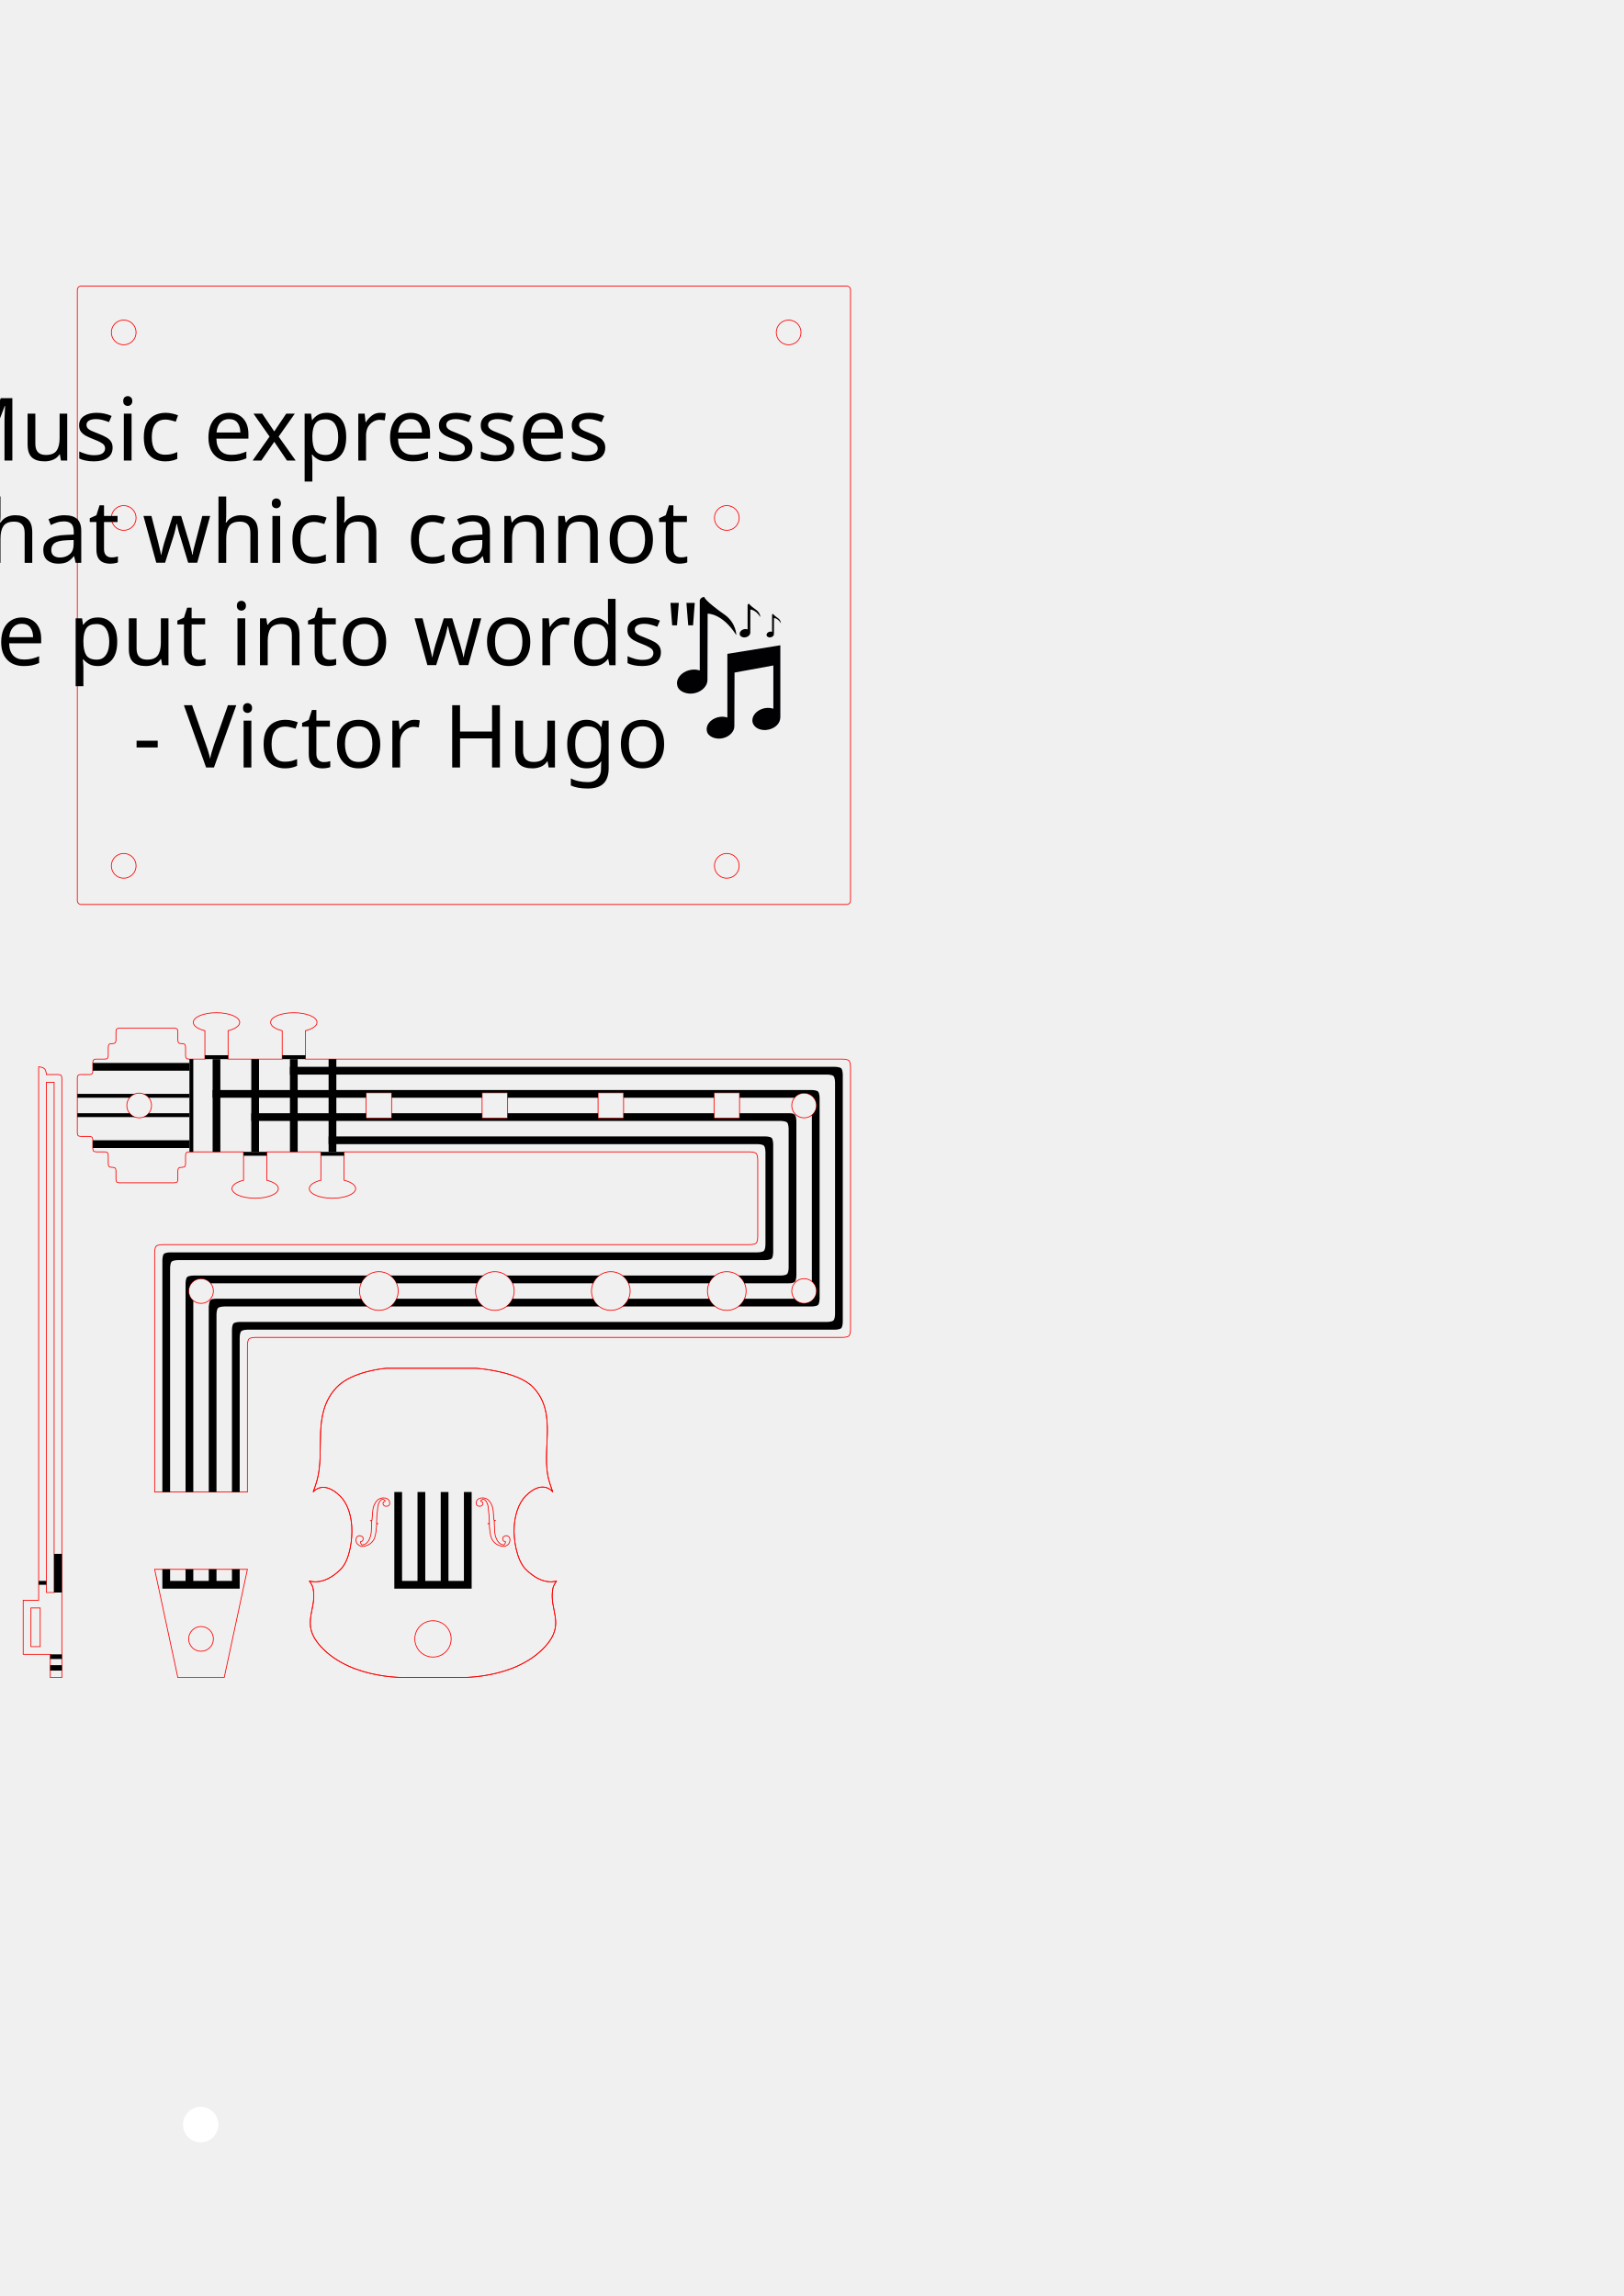
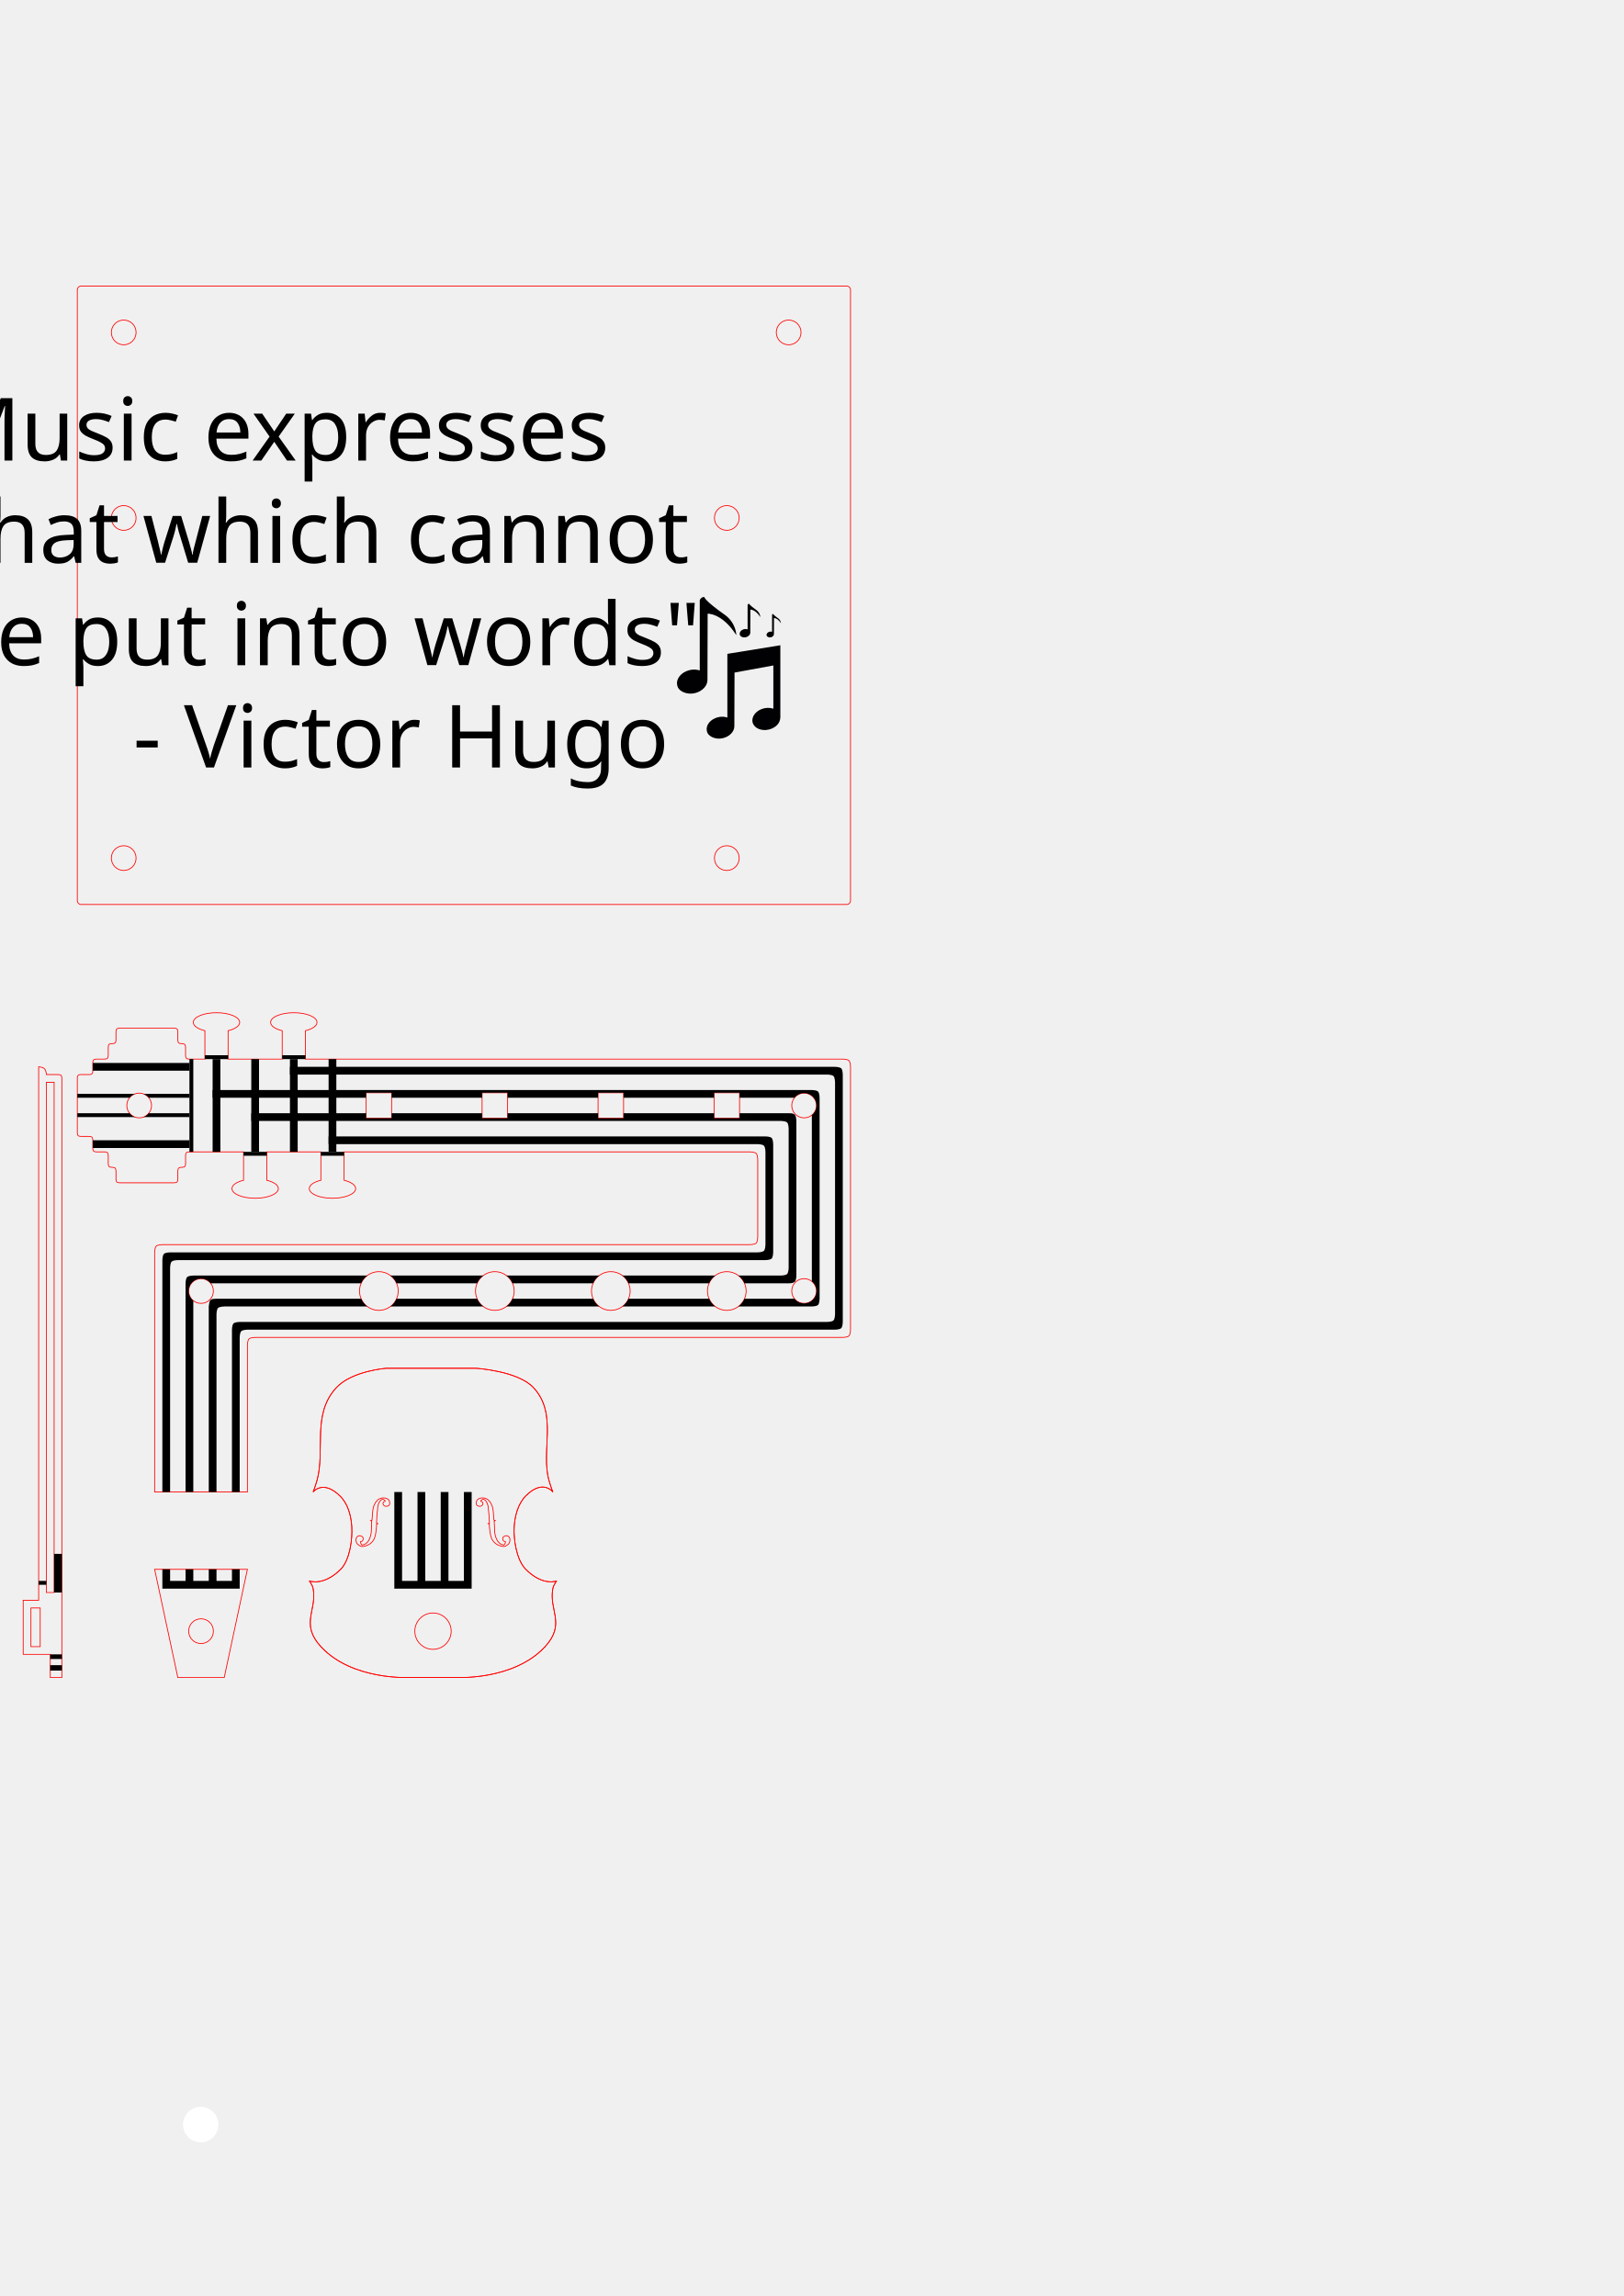
<svg xmlns="http://www.w3.org/2000/svg" width="210mm" height="297mm" viewBox="0 0 210 297" version="1.1" id="svg8">
  <defs id="defs2">
    </defs>
  <g id="layer1">
-     <path style="fill:none;fill-opacity:1;stroke-width:0.1;stroke-miterlimit:4;stroke-dasharray:none;stroke:#ff0000;stroke-opacity:1" d="m 109.5,37 c 0.277,0 0.5,0.223 0.5,0.5 v 79 c 0,0.277 -0.223,0.5 -0.5,0.5 H 10.5 c -0.277,0 -0.5,-0.223 -0.5,-0.5 V 37.5 c 0,-0.277 0.223,-0.5 0.5,-0.5 z m -7.5,4.4 c -0.884,5e-5 -1.6,0.716 -1.6,1.6 5e-5,0.884 0.716,1.6 1.6,1.6 0.884,-5.5e-5 1.6,-0.716 1.6,-1.6 -5e-5,-0.884 -0.716,-1.6 -1.6,-1.6 z m -86,0 c -0.884,5.4e-5 -1.6,0.716 -1.6,1.6 5.3e-5,0.884 0.716,1.6 1.6,1.6 0.884,-5.5e-5 1.6,-0.716 1.6,-1.6 -5.5e-5,-0.884 -0.716,-1.6 -1.6,-1.6 z m 78,24 c -0.884,5.5e-5 -1.6,0.716 -1.6,1.6 5.5e-5,0.884 0.716,1.6 1.6,1.6 0.884,-5.3e-5 1.6,-0.716 1.6,-1.6 -5.2e-5,-0.884 -0.716,-1.6 -1.6,-1.6 z m -78,0 c -0.884,5.4e-5 -1.6,0.716 -1.6,1.6 5.5e-5,0.884 0.716,1.6 1.6,1.6 0.884,-5.5e-5 1.6,-0.716 1.6,-1.6 -5.3e-5,-0.884 -0.716,-1.6 -1.6,-1.6 z m 78,45 c -0.884,5e-5 -1.6,0.716 -1.6,1.6 5.6e-5,0.884 0.716,1.6 1.6,1.6 0.884,-5e-5 1.6,-0.716 1.6,-1.6 -5.5e-5,-0.884 -0.716,-1.6 -1.6,-1.6 z m -78,0 c -0.884,5e-5 -1.6,0.716 -1.6,1.6 5.5e-5,0.884 0.716,1.6 1.6,1.6 0.884,-5e-5 1.6,-0.716 1.6,-1.6 -5.5e-5,-0.884 -0.716,-1.6 -1.6,-1.6 z" id="rect935" />
+     <path style="fill:none;fill-opacity:1;stroke:#ff0000;stroke-width:0.1;stroke-miterlimit:4;stroke-dasharray:none;stroke-opacity:1" d="m 109.5,37 c 0.277,0 0.5,0.223 0.5,0.5 v 79 c 0,0.277 -0.223,0.5 -0.5,0.5 H 10.5 c -0.277,0 -0.5,-0.223 -0.5,-0.5 V 37.5 c 0,-0.277 0.223,-0.5 0.5,-0.5 z m -7.5,4.4 c -0.884,5e-5 -1.6,0.716 -1.6,1.6 5e-5,0.884 0.716,1.6 1.6,1.6 0.884,-5.5e-5 1.6,-0.716 1.6,-1.6 -5e-5,-0.884 -0.716,-1.6 -1.6,-1.6 z m -86,0 c -0.884,5.4e-5 -1.6,0.716 -1.6,1.6 5.3e-5,0.884 0.716,1.6 1.6,1.6 0.884,-5.5e-5 1.6,-0.716 1.6,-1.6 -5.5e-5,-0.884 -0.716,-1.6 -1.6,-1.6 z m 78,24 c -0.884,5.5e-5 -1.6,0.716 -1.6,1.6 5.5e-5,0.884 0.716,1.6 1.6,1.6 0.884,-5.3e-5 1.6,-0.716 1.6,-1.6 -5.2e-5,-0.884 -0.716,-1.6 -1.6,-1.6 z m -78,0 c -0.884,5.4e-5 -1.6,0.716 -1.6,1.6 5.5e-5,0.884 0.716,1.6 1.6,1.6 0.884,-5.5e-5 1.6,-0.716 1.6,-1.6 -5.3e-5,-0.884 -0.716,-1.6 -1.6,-1.6 z m 78,44 c -0.884,5e-5 -1.6,0.716 -1.6,1.6 5.6e-5,0.884 0.716,1.6 1.6,1.6 0.884,-5e-5 1.6,-0.716 1.6,-1.6 -5.5e-5,-0.884 -0.716,-1.6 -1.6,-1.6 z m -78,0 c -0.884,5e-5 -1.6,0.716 -1.6,1.6 5.5e-5,0.884 0.716,1.6 1.6,1.6 0.884,-5e-5 1.6,-0.716 1.6,-1.6 -5.5e-5,-0.884 -0.716,-1.6 -1.6,-1.6 z" id="rect935" />
    <text xml:space="preserve" style="font-style:normal;font-weight:normal;font-size:10.583px;line-height:1.25;font-family:sans-serif;letter-spacing:0px;word-spacing:0px;fill:#000000;fill-opacity:1;stroke:none;stroke-width:0.265" x="51.218" y="59.567" id="text939">
      <tspan x="51.218" y="59.567" style="font-style:normal;font-variant:normal;font-weight:normal;font-stretch:normal;font-size:8.467px;line-height:1;font-family:'Freestyle Script';-inkscape-font-specification:'Freestyle Script';text-align:center;text-anchor:middle;stroke-width:0.265" id="tspan941">"<tspan style="font-size:11.289px" id="tspan955">Music expresses</tspan>
      </tspan>
      <tspan x="51.218" y="72.806" style="font-style:normal;font-variant:normal;font-weight:normal;font-stretch:normal;font-size:11.289px;line-height:1;font-family:'Freestyle Script';-inkscape-font-specification:'Freestyle Script';text-align:center;text-anchor:middle;stroke-width:0.265" id="tspan951">that which cannot</tspan>
      <tspan x="51.218" y="86.044" style="font-style:normal;font-variant:normal;font-weight:normal;font-stretch:normal;font-size:11.289px;line-height:1;font-family:'Freestyle Script';-inkscape-font-specification:'Freestyle Script';text-align:center;text-anchor:middle;stroke-width:0.265" id="tspan943">be put into words"</tspan>
      <tspan x="51.218" y="99.283" style="font-style:normal;font-variant:normal;font-weight:normal;font-stretch:normal;font-size:11.289px;line-height:1;font-family:'Freestyle Script';-inkscape-font-specification:'Freestyle Script';text-align:center;text-anchor:middle;stroke-width:0.265" id="tspan947">       - Victor Hugo</tspan>
      <tspan x="51.218" y="112.521" style="font-style:normal;font-variant:normal;font-weight:normal;font-stretch:normal;font-size:11.289px;line-height:1;font-family:'Freestyle Script';-inkscape-font-specification:'Freestyle Script';text-align:center;text-anchor:middle;stroke-width:0.265" id="tspan945" />
    </text>
    <g id="g1129" transform="matrix(0.841088,0,0,0.841088,84.84059,66.53992)">
      <g id="g1073">
        <path id="path1071" d="m 10.977,21.448 8.145,-1.321 v 11.043 c 0,0.914 -0.681,1.644 -1.744,1.913 -1.168,0.289 -2.294,-0.2 -2.519,-1.095 -0.224,-0.897 0.541,-1.858 1.708,-2.15 0.527,-0.13 1.047,-0.103 1.481,0.05 v -6.654 l -5.969,1.092 -0.028,8.276 c -0.005,0.783 -0.713,1.554 -1.729,1.805 -1.153,0.289 -2.363,-0.26 -2.492,-1.081 -0.221,-0.886 0.534,-1.837 1.691,-2.127 0.52,-0.13 1.029,-0.104 1.456,0.046 z m -3.062,4.05 0.029,-10.229 c 0,0 2.228,-0.119 4.407,3.298 0,0 0.006,-1.764 -1.669,-3.055 -3.271,-2.284 -3.262,-2.824 -3.262,-2.824 -0.624,0.073 -0.688,0.547 -0.688,0.547 v 10.771 c -0.468,-0.164 -1.028,-0.193 -1.602,-0.05 -1.27,0.314 -2.1,1.363 -1.857,2.338 0.143,0.901 1.471,1.506 2.74,1.187 1.115,-0.278 1.894,-1.12 1.9,-1.983 z m 5.924,-6.61 c 0.388,-0.097 0.659,-0.39 0.661,-0.69 h 0.001 l 0.01,-3.559 c 0,0 0.775,-0.041 1.533,1.148 0,0 10e-4,-0.614 -0.582,-1.062 -1.138,-0.795 -1.134,-0.983 -1.134,-0.983 -0.217,0.025 -0.24,0.19 -0.24,0.19 v 3.748 c -0.162,-0.058 -0.356,-0.068 -0.556,-0.019 -0.443,0.109 -0.73,0.475 -0.646,0.814 0.05,0.314 0.512,0.524 0.953,0.413 z m 3.84,0.009 c 0.27,-0.067 0.458,-0.272 0.46,-0.481 l 0.007,-2.479 c 0,0 0.54,-0.029 1.068,0.799 0,0 0.001,-0.428 -0.404,-0.74 -0.793,-0.554 -0.791,-0.685 -0.791,-0.685 -0.151,0.018 -0.167,0.133 -0.167,0.133 v 2.611 c -0.113,-0.04 -0.249,-0.047 -0.388,-0.012 -0.308,0.076 -0.509,0.33 -0.45,0.566 0.034,0.219 0.356,0.366 0.665,0.288 z" style="fill:#010002" />
      </g>
      <g id="g1075" />
      <g id="g1077" />
      <g id="g1079" />
      <g id="g1081" />
      <g id="g1083" />
      <g id="g1085" />
      <g id="g1087" />
      <g id="g1089" />
      <g id="g1091" />
      <g id="g1093" />
      <g id="g1095" />
      <g id="g1097" />
      <g id="g1099" />
      <g id="g1101" />
      <g id="g1103" />
    </g>
    <g style="fill:#ffffff" id="layer1-5" transform="matrix(0.02217125,0,0,0.02217125,153.565,184.3886)" />
    <g transform="translate(-3.6505)" id="g6056">
      <g id="g2271" transform="translate(-109)" />
      <g transform="translate(-7.408334)" id="g975">
-         <path style="opacity:1;fill:none;fill-opacity:1;stroke:#ff0000;stroke-width:0.1;stroke-miterlimit:4;stroke-dasharray:none;stroke-opacity:1" d="m 61.059,176.99 c 0,0 -4.456,0.315 -6.5,2.51 -3.188,3.424 -1.416,8.135 -2.5,12 -0.201,0.718 -0.5,1.5 -0.5,1.5 0,0 1.282,-1.679 3.521,0.56 1.03,1.03 1.396,2.618 1.479,3.94 0.097,1.554 -0.233,4.29 -1.442,5.5 -2.239,2.239 -4.058,1.5 -4.058,1.5 0,0 0.4,0.482 0.5,1 0.537,2.787 -1.718,4.546 1,7.5 4.063,4.415 11.5,3.989 11.5,3.989 h 3 3 c 0,0 7.438,0.426 11.501,-3.989 2.718,-2.954 0.463,-4.713 1,-7.5 0.1,-0.518 0.5,-1 0.5,-1 0,0 -1.761,0.739 -4,-1.5 -1.21,-1.21 -1.597,-3.946 -1.5,-5.5 0.083,-1.323 0.47,-2.97 1.5,-4 2.239,-2.239 3.5,-0.5 3.5,-0.5 0,0 -0.299,-0.782 -0.5,-1.5 -1.084,-3.865 1.188,-8.576 -2,-12 -2.044,-2.196 -7.501,-2.51 -7.501,-2.51 h -5.5 z m -0.378,16.771 c 0.084,10e-4 0.169,0.01 0.25,0.032 0.081,0.022 0.16,0.053 0.231,0.098 0.073,0.045 0.146,0.097 0.195,0.167 0.045,0.064 0.066,0.142 0.083,0.218 0.017,0.077 0.026,0.158 0.017,0.236 -0.007,0.06 -0.019,0.124 -0.055,0.172 -0.047,0.061 -0.122,0.099 -0.194,0.126 -0.061,0.023 -0.123,0.046 -0.188,0.039 -0.063,-0.007 -0.14,-0.005 -0.195,-0.035 -0.049,-0.026 -0.112,-0.069 -0.148,-0.111 -0.03,-0.035 -0.067,-0.09 -0.077,-0.136 -0.008,-0.036 -0.004,-0.093 -0.002,-0.134 0.003,-0.049 0.03,-0.097 0.063,-0.134 0.022,-0.026 0.056,-0.041 0.086,-0.057 0.041,-0.022 0.123,-0.008 0.13,-0.054 0.021,-0.134 -0.312,-0.261 -0.312,-0.261 0,0 -0.088,0.023 -0.128,0.045 -0.077,0.043 -0.147,0.101 -0.205,0.167 -0.07,0.081 -0.119,0.179 -0.163,0.276 -0.055,0.12 -0.099,0.246 -0.127,0.375 -0.033,0.147 -0.033,0.299 -0.05,0.449 -0.028,0.259 -0.064,0.518 -0.084,0.778 -0.026,0.327 -0.05,0.982 -0.05,0.982 l 0.163,0.088 -0.155,0.048 c 0,0 2.65e-4,0.218 -0.007,0.327 -0.014,0.205 -0.035,0.41 -0.067,0.613 -0.023,0.147 -0.036,0.29 -0.068,0.436 -0.03,0.14 -0.069,0.287 -0.118,0.422 -0.024,0.066 -0.051,0.13 -0.086,0.19 -0.067,0.115 -0.144,0.228 -0.23,0.33 -0.063,0.074 -0.128,0.133 -0.204,0.194 -0.089,0.072 -0.221,0.154 -0.345,0.21 -0.18,0.082 -0.38,0.148 -0.576,0.175 -0.091,0.013 -0.187,0.026 -0.277,0.006 -0.102,-0.023 -0.193,-0.083 -0.283,-0.138 -0.071,-0.044 -0.142,-0.091 -0.199,-0.151 -0.052,-0.054 -0.096,-0.117 -0.128,-0.186 -0.034,-0.072 -0.052,-0.151 -0.063,-0.23 -0.013,-0.094 -0.024,-0.192 -0.003,-0.285 0.02,-0.088 0.058,-0.177 0.119,-0.244 0.059,-0.064 0.14,-0.109 0.223,-0.136 0.058,-0.018 0.121,-0.021 0.181,-0.013 0.068,0.009 0.134,0.037 0.194,0.07 0.049,0.026 0.099,0.056 0.134,0.098 0.031,0.038 0.053,0.084 0.062,0.132 0.013,0.069 0.008,0.143 -0.012,0.21 -0.02,0.068 -0.049,0.14 -0.103,0.186 -0.053,0.045 -0.165,0.018 -0.214,0.067 -0.024,0.024 -0.021,0.068 -0.018,0.102 0.013,0.131 0.202,0.339 0.202,0.339 0,0 0.089,-0.015 0.132,-0.027 0.097,-0.027 0.197,-0.051 0.285,-0.102 0.109,-0.063 0.204,-0.149 0.287,-0.243 0.083,-0.092 0.153,-0.197 0.207,-0.309 0.077,-0.16 0.153,-0.331 0.196,-0.499 0.041,-0.158 0.062,-0.323 0.085,-0.484 0.033,-0.223 0.02,-0.451 0.03,-0.676 0.011,-0.252 0.034,-0.756 0.034,-0.756 l -0.14,-0.073 0.176,-0.059 c 0,0 0.042,-0.604 0.074,-0.905 0.024,-0.233 0.033,-0.469 0.089,-0.696 0.036,-0.145 0.095,-0.285 0.157,-0.421 0.04,-0.088 0.085,-0.175 0.14,-0.256 0.074,-0.109 0.153,-0.217 0.251,-0.306 0.068,-0.061 0.146,-0.111 0.227,-0.152 0.088,-0.045 0.181,-0.082 0.276,-0.104 0.095,-0.022 0.194,-0.029 0.292,-0.028 z m 12.755,0 5.3e-4,5.3e-4 c 0.098,-0.001 0.197,0.006 0.292,0.028 0.096,0.022 0.189,0.059 0.276,0.104 0.081,0.042 0.16,0.091 0.227,0.152 0.098,0.089 0.177,0.196 0.251,0.306 0.054,0.081 0.099,0.167 0.14,0.256 0.062,0.136 0.121,0.275 0.157,0.421 0.056,0.227 0.065,0.463 0.089,0.696 0.032,0.301 0.074,0.905 0.074,0.905 l 0.176,0.059 -0.14,0.073 c 0,0 0.022,0.504 0.034,0.756 0.01,0.226 -0.002,0.453 0.03,0.676 0.024,0.162 0.044,0.326 0.085,0.484 0.043,0.168 0.119,0.339 0.196,0.499 0.054,0.112 0.125,0.217 0.207,0.309 0.084,0.093 0.179,0.18 0.287,0.243 0.087,0.05 0.188,0.075 0.285,0.102 0.043,0.012 0.132,0.027 0.132,0.027 0,0 0.189,-0.208 0.202,-0.339 0.003,-0.034 0.006,-0.077 -0.018,-0.102 -0.049,-0.05 -0.161,-0.022 -0.214,-0.067 -0.054,-0.046 -0.083,-0.117 -0.103,-0.186 -0.019,-0.067 -0.025,-0.141 -0.012,-0.21 0.009,-0.048 0.031,-0.095 0.062,-0.132 0.035,-0.043 0.085,-0.072 0.134,-0.098 0.061,-0.032 0.126,-0.06 0.194,-0.07 0.06,-0.008 0.124,-0.005 0.181,0.013 0.083,0.027 0.164,0.071 0.223,0.136 0.061,0.067 0.099,0.156 0.119,0.244 0.021,0.093 0.01,0.191 -0.003,0.285 -0.011,0.079 -0.03,0.158 -0.063,0.23 -0.032,0.068 -0.076,0.131 -0.128,0.186 -0.058,0.06 -0.128,0.108 -0.199,0.151 -0.089,0.055 -0.18,0.115 -0.283,0.138 -0.09,0.02 -0.186,0.007 -0.277,-0.006 -0.195,-0.027 -0.396,-0.093 -0.576,-0.175 -0.124,-0.056 -0.255,-0.138 -0.345,-0.21 -0.076,-0.061 -0.14,-0.12 -0.204,-0.194 -0.086,-0.101 -0.163,-0.215 -0.23,-0.33 -0.035,-0.061 -0.063,-0.124 -0.086,-0.19 -0.048,-0.135 -0.087,-0.282 -0.118,-0.422 -0.032,-0.146 -0.044,-0.288 -0.068,-0.436 -0.032,-0.203 -0.054,-0.408 -0.067,-0.613 -0.007,-0.109 -0.007,-0.327 -0.007,-0.327 l -0.155,-0.048 0.163,-0.088 c 0,0 -0.024,-0.655 -0.05,-0.982 -0.021,-0.26 -0.056,-0.518 -0.084,-0.778 -0.016,-0.15 -0.017,-0.302 -0.05,-0.449 -0.029,-0.129 -0.072,-0.255 -0.127,-0.375 -0.045,-0.097 -0.094,-0.195 -0.164,-0.276 -0.057,-0.067 -0.128,-0.124 -0.205,-0.167 -0.039,-0.022 -0.128,-0.045 -0.128,-0.045 0,0 -0.332,0.127 -0.312,0.261 0.007,0.046 0.088,0.032 0.13,0.054 0.03,0.016 0.064,0.031 0.087,0.057 0.032,0.037 0.059,0.085 0.062,0.134 0.002,0.041 0.006,0.098 -0.002,0.134 -0.01,0.045 -0.047,0.101 -0.077,0.136 -0.036,0.042 -0.099,0.085 -0.148,0.111 -0.056,0.03 -0.132,0.028 -0.195,0.035 -0.065,0.007 -0.126,-0.016 -0.188,-0.039 -0.072,-0.027 -0.147,-0.065 -0.194,-0.126 -0.036,-0.048 -0.048,-0.112 -0.055,-0.172 -0.009,-0.078 -5.29e-4,-0.159 0.017,-0.236 0.017,-0.076 0.038,-0.154 0.083,-0.218 0.049,-0.07 0.122,-0.122 0.195,-0.167 0.071,-0.044 0.15,-0.076 0.231,-0.098 0.081,-0.022 0.166,-0.03 0.25,-0.032 z m -6.377,15.889 c 1.298,1.5e-4 2.35,1.052 2.35,2.35 1.35e-4,1.298 -1.052,2.35 -2.35,2.35 -1.298,1.4e-4 -2.35,-1.052 -2.35,-2.35 1.51e-4,-1.298 1.052,-2.35 2.35,-2.35 z" id="rect2125" />
+         <path style="opacity:1;fill:none;fill-opacity:1;stroke:#ff0000;stroke-width:0.1;stroke-miterlimit:4;stroke-dasharray:none;stroke-opacity:1" d="m 61.059,176.99 c 0,0 -4.456,0.315 -6.5,2.51 -3.188,3.424 -1.416,8.135 -2.5,12 -0.201,0.718 -0.5,1.5 -0.5,1.5 0,0 1.282,-1.679 3.521,0.56 1.03,1.03 1.396,2.618 1.479,3.94 0.097,1.554 -0.233,4.29 -1.442,5.5 -2.239,2.239 -4.058,1.5 -4.058,1.5 0,0 0.4,0.482 0.5,1 0.537,2.787 -1.718,4.546 1,7.5 4.063,4.415 11.5,3.989 11.5,3.989 h 3 3 c 0,0 7.438,0.426 11.501,-3.989 2.718,-2.954 0.463,-4.713 1,-7.5 0.1,-0.518 0.5,-1 0.5,-1 0,0 -1.761,0.739 -4,-1.5 -1.21,-1.21 -1.597,-3.946 -1.5,-5.5 0.083,-1.323 0.47,-2.97 1.5,-4 2.239,-2.239 3.5,-0.5 3.5,-0.5 0,0 -0.299,-0.782 -0.5,-1.5 -1.084,-3.865 1.188,-8.576 -2,-12 -2.044,-2.196 -7.501,-2.51 -7.501,-2.51 h -5.5 z m -0.378,16.771 c 0.084,10e-4 0.169,0.01 0.25,0.032 0.081,0.022 0.16,0.053 0.231,0.098 0.073,0.045 0.146,0.097 0.195,0.167 0.045,0.064 0.066,0.142 0.083,0.218 0.017,0.077 0.026,0.158 0.017,0.236 -0.007,0.06 -0.019,0.124 -0.055,0.172 -0.047,0.061 -0.122,0.099 -0.194,0.126 -0.061,0.023 -0.123,0.046 -0.188,0.039 -0.063,-0.007 -0.14,-0.005 -0.195,-0.035 -0.049,-0.026 -0.112,-0.069 -0.148,-0.111 -0.03,-0.035 -0.067,-0.09 -0.077,-0.136 -0.008,-0.036 -0.004,-0.093 -0.002,-0.134 0.003,-0.049 0.03,-0.097 0.063,-0.134 0.022,-0.026 0.056,-0.041 0.086,-0.057 0.041,-0.022 0.123,-0.008 0.13,-0.054 0.021,-0.134 -0.312,-0.261 -0.312,-0.261 0,0 -0.088,0.023 -0.128,0.045 -0.077,0.043 -0.147,0.101 -0.205,0.167 -0.07,0.081 -0.119,0.179 -0.163,0.276 -0.055,0.12 -0.099,0.246 -0.127,0.375 -0.033,0.147 -0.033,0.299 -0.05,0.449 -0.028,0.259 -0.064,0.518 -0.084,0.778 -0.026,0.327 -0.05,0.982 -0.05,0.982 l 0.163,0.088 -0.155,0.048 c 0,0 2.65e-4,0.218 -0.007,0.327 -0.014,0.205 -0.035,0.41 -0.067,0.613 -0.023,0.147 -0.036,0.29 -0.068,0.436 -0.03,0.14 -0.069,0.287 -0.118,0.422 -0.024,0.066 -0.051,0.13 -0.086,0.19 -0.067,0.115 -0.144,0.228 -0.23,0.33 -0.063,0.074 -0.128,0.133 -0.204,0.194 -0.089,0.072 -0.221,0.154 -0.345,0.21 -0.18,0.082 -0.38,0.148 -0.576,0.175 -0.091,0.013 -0.187,0.026 -0.277,0.006 -0.102,-0.023 -0.193,-0.083 -0.283,-0.138 -0.071,-0.044 -0.142,-0.091 -0.199,-0.151 -0.052,-0.054 -0.096,-0.117 -0.128,-0.186 -0.034,-0.072 -0.052,-0.151 -0.063,-0.23 -0.013,-0.094 -0.024,-0.192 -0.003,-0.285 0.02,-0.088 0.058,-0.177 0.119,-0.244 0.059,-0.064 0.14,-0.109 0.223,-0.136 0.058,-0.018 0.121,-0.021 0.181,-0.013 0.068,0.009 0.134,0.037 0.194,0.07 0.049,0.026 0.099,0.056 0.134,0.098 0.031,0.038 0.053,0.084 0.062,0.132 0.013,0.069 0.008,0.143 -0.012,0.21 -0.02,0.068 -0.049,0.14 -0.103,0.186 -0.053,0.045 -0.165,0.018 -0.214,0.067 -0.024,0.024 -0.021,0.068 -0.018,0.102 0.013,0.131 0.202,0.339 0.202,0.339 0,0 0.089,-0.015 0.132,-0.027 0.097,-0.027 0.197,-0.051 0.285,-0.102 0.109,-0.063 0.204,-0.149 0.287,-0.243 0.083,-0.092 0.153,-0.197 0.207,-0.309 0.077,-0.16 0.153,-0.331 0.196,-0.499 0.041,-0.158 0.062,-0.323 0.085,-0.484 0.033,-0.223 0.02,-0.451 0.03,-0.676 0.011,-0.252 0.034,-0.756 0.034,-0.756 l -0.14,-0.073 0.176,-0.059 c 0,0 0.042,-0.604 0.074,-0.905 0.024,-0.233 0.033,-0.469 0.089,-0.696 0.036,-0.145 0.095,-0.285 0.157,-0.421 0.04,-0.088 0.085,-0.175 0.14,-0.256 0.074,-0.109 0.153,-0.217 0.251,-0.306 0.068,-0.061 0.146,-0.111 0.227,-0.152 0.088,-0.045 0.181,-0.082 0.276,-0.104 0.095,-0.022 0.194,-0.029 0.292,-0.028 z m 12.755,0 5.3e-4,5.3e-4 c 0.098,-0.001 0.197,0.006 0.292,0.028 0.096,0.022 0.189,0.059 0.276,0.104 0.081,0.042 0.16,0.091 0.227,0.152 0.098,0.089 0.177,0.196 0.251,0.306 0.054,0.081 0.099,0.167 0.14,0.256 0.062,0.136 0.121,0.275 0.157,0.421 0.056,0.227 0.065,0.463 0.089,0.696 0.032,0.301 0.074,0.905 0.074,0.905 l 0.176,0.059 -0.14,0.073 c 0,0 0.022,0.504 0.034,0.756 0.01,0.226 -0.002,0.453 0.03,0.676 0.024,0.162 0.044,0.326 0.085,0.484 0.043,0.168 0.119,0.339 0.196,0.499 0.054,0.112 0.125,0.217 0.207,0.309 0.084,0.093 0.179,0.18 0.287,0.243 0.087,0.05 0.188,0.075 0.285,0.102 0.043,0.012 0.132,0.027 0.132,0.027 0,0 0.189,-0.208 0.202,-0.339 0.003,-0.034 0.006,-0.077 -0.018,-0.102 -0.049,-0.05 -0.161,-0.022 -0.214,-0.067 -0.054,-0.046 -0.083,-0.117 -0.103,-0.186 -0.019,-0.067 -0.025,-0.141 -0.012,-0.21 0.009,-0.048 0.031,-0.095 0.062,-0.132 0.035,-0.043 0.085,-0.072 0.134,-0.098 0.061,-0.032 0.126,-0.06 0.194,-0.07 0.06,-0.008 0.124,-0.005 0.181,0.013 0.083,0.027 0.164,0.071 0.223,0.136 0.061,0.067 0.099,0.156 0.119,0.244 0.021,0.093 0.01,0.191 -0.003,0.285 -0.011,0.079 -0.03,0.158 -0.063,0.23 -0.032,0.068 -0.076,0.131 -0.128,0.186 -0.058,0.06 -0.128,0.108 -0.199,0.151 -0.089,0.055 -0.18,0.115 -0.283,0.138 -0.09,0.02 -0.186,0.007 -0.277,-0.006 -0.195,-0.027 -0.396,-0.093 -0.576,-0.175 -0.124,-0.056 -0.255,-0.138 -0.345,-0.21 -0.076,-0.061 -0.14,-0.12 -0.204,-0.194 -0.086,-0.101 -0.163,-0.215 -0.23,-0.33 -0.035,-0.061 -0.063,-0.124 -0.086,-0.19 -0.048,-0.135 -0.087,-0.282 -0.118,-0.422 -0.032,-0.146 -0.044,-0.288 -0.068,-0.436 -0.032,-0.203 -0.054,-0.408 -0.067,-0.613 -0.007,-0.109 -0.007,-0.327 -0.007,-0.327 l -0.155,-0.048 0.163,-0.088 c 0,0 -0.024,-0.655 -0.05,-0.982 -0.021,-0.26 -0.056,-0.518 -0.084,-0.778 -0.016,-0.15 -0.017,-0.302 -0.05,-0.449 -0.029,-0.129 -0.072,-0.255 -0.127,-0.375 -0.045,-0.097 -0.094,-0.195 -0.164,-0.276 -0.057,-0.067 -0.128,-0.124 -0.205,-0.167 -0.039,-0.022 -0.128,-0.045 -0.128,-0.045 0,0 -0.332,0.127 -0.312,0.261 0.007,0.046 0.088,0.032 0.13,0.054 0.03,0.016 0.064,0.031 0.087,0.057 0.032,0.037 0.059,0.085 0.062,0.134 0.002,0.041 0.006,0.098 -0.002,0.134 -0.01,0.045 -0.047,0.101 -0.077,0.136 -0.036,0.042 -0.099,0.085 -0.148,0.111 -0.056,0.03 -0.132,0.028 -0.195,0.035 -0.065,0.007 -0.126,-0.016 -0.188,-0.039 -0.072,-0.027 -0.147,-0.065 -0.194,-0.126 -0.036,-0.048 -0.048,-0.112 -0.055,-0.172 -0.009,-0.078 -5.29e-4,-0.159 0.017,-0.236 0.017,-0.076 0.038,-0.154 0.083,-0.218 0.049,-0.07 0.122,-0.122 0.195,-0.167 0.071,-0.044 0.15,-0.076 0.231,-0.098 0.081,-0.022 0.166,-0.03 0.25,-0.032 z m -6.376,14.889 c 1.298,1.5e-4 2.35,1.052 2.35,2.35 1.35e-4,1.298 -1.052,2.35 -2.35,2.35 -1.298,1.4e-4 -2.35,-1.052 -2.35,-2.35 1.51e-4,-1.298 1.052,-2.35 2.35,-2.35 z" id="rect2125" />
        <path d="m 192.756,729.449 v 45.586 1.658 h 18.896 v -3.779 h -3.779 v -43.465 h -3.779 v 43.465 h -7.559 v -43.465 z m 22.678,0 v 43.465 h -3.779 v 3.779 h 18.896 v -1.658 -45.586 h -3.779 v 43.465 h -7.559 v -43.465 z" style="fill:#000000;fill-opacity:1;stroke-width:1.038;stroke-miterlimit:4;stroke-dasharray:none" transform="matrix(0.2645833,0,0,0.2645833,11.05883,0)" id="rect2248" />
        <g transform="matrix(-1,0,0,0.4385995,246.9293,115.3679)" id="g2271-4" />
      </g>
      <path style="opacity:1;fill:none;fill-opacity:1;stroke:#ff0000;stroke-width:0.1;stroke-miterlimit:0;stroke-dasharray:none;stroke-opacity:1" d="m 53.65,176.99 c 0,0 -4.456,0.315 -6.5,2.51 -3.188,3.424 -1.416,8.135 -2.5,12 -0.201,0.718 -0.5,1.5 -0.5,1.5 0,0 1.282,-1.679 3.521,0.56 1.03,1.03 1.396,2.618 1.479,3.94 0.097,1.554 -0.233,4.29 -1.442,5.5 -2.239,2.239 -4.058,1.5 -4.058,1.5 0,0 0.4,0.482 0.5,1 0.537,2.787 -1.718,4.546 1,7.5 4.063,4.415 11.5,3.989 11.5,3.989 h 3 3 c 0,0 7.438,0.426 11.501,-3.989 2.718,-2.954 0.463,-4.713 1,-7.5 0.1,-0.518 0.5,-1 0.5,-1 0,0 -1.761,0.739 -4,-1.5 -1.21,-1.21 -1.597,-3.946 -1.5,-5.5 0.083,-1.323 0.47,-2.97 1.5,-4 2.239,-2.239 3.5,-0.5 3.5,-0.5 0,0 -0.299,-0.782 -0.5,-1.5 -1.084,-3.865 1.188,-8.576 -2,-12 -2.044,-2.196 -7.501,-2.51 -7.501,-2.51 h -5.5 z" id="rect2125-8" />
    </g>
    <g id="g999-1-9" transform="matrix(1,0,0,-0.9999998,-3.5,284)">
      <path style="fill:none;fill-opacity:1;stroke-width:0.378;stroke-miterlimit:4;stroke-dasharray:none;stroke:#ff0000;stroke-opacity:1" d="m 105.826,495.117 c -6.262,0 -11.338,2.115 -11.338,4.725 0,1.744 2.294,3.252 5.67,4.07 v 13.883 l -7.56,3.5e-4 c 0,0 -1.145,-0.011 -1.512,-0.378 -0.367,-0.367 -0.378,-1.512 -0.378,-1.512 v -3.78 c 0,0 -0.011,-1.145 -0.378,-1.512 -0.367,-0.367 -1.512,-0.378 -1.512,-0.378 0,0 -1.145,-0.011 -1.512,-0.378 -0.367,-0.367 -0.378,-1.512 -0.378,-1.512 v -3.78 c 0,0 -0.011,-1.145 -0.378,-1.512 -0.367,-0.367 -1.512,-0.378 -1.512,-0.378 H 58.583 c 0,0 -1.145,0.011 -1.512,0.378 -0.367,0.367 -0.378,1.512 -0.378,1.512 v 3.78 c 0,0 -0.011,1.145 -0.378,1.512 -0.367,0.367 -1.512,0.378 -1.512,0.378 0,0 -1.145,0.011 -1.512,0.378 -0.367,0.367 -0.377,1.512 -0.377,1.512 l -4.48e-4,3.78 c 0,0 -0.011,1.145 -0.378,1.512 -0.367,0.367 -1.512,0.378 -1.512,0.378 h -3.78 c 0,0 -1.144,0.011 -1.512,0.378 -0.367,0.367 -0.379,1.512 -0.379,1.512 v 3.78 c 0,0 0.068,1.067 -0.377,1.512 -0.445,0.445 -1.512,0.377 -1.512,0.377 h -3.779 c 0,0 -1.067,-0.067 -1.512,0.379 -0.446,0.446 -0.378,1.512 -0.378,1.512 v 26.457 c 0,0 0.011,1.144 0.378,1.511 0.368,0.367 1.512,0.377 1.512,0.377 h 3.779 c 0,0 1.144,0.011 1.512,0.379 0.367,0.367 0.378,1.512 0.378,1.512 v 3.78 c 0,0 0.011,1.145 0.378,1.512 0.367,0.367 1.512,0.378 1.512,0.378 h 3.78 c 0,0 1.145,0.011 1.512,0.378 0.367,0.367 0.378,1.512 0.378,1.512 v 3.78 c 0,0 0.011,1.145 0.378,1.512 0.367,0.367 1.512,0.378 1.512,0.378 0,0 1.145,0.011 1.512,0.378 0.367,0.367 0.378,1.512 0.378,1.512 v 3.78 c 0,0 0.011,1.145 0.378,1.512 0.367,0.367 1.512,0.378 1.512,0.378 h 26.457 c 0,0 1.145,-0.011 1.512,-0.378 0.367,-0.367 0.378,-1.512 0.378,-1.512 v -3.78 c 0,0 0.011,-1.145 0.378,-1.512 0.367,-0.367 1.512,-0.378 1.512,-0.378 0,0 1.145,-0.011 1.512,-0.378 0.367,-0.367 0.378,-1.512 0.378,-1.512 v -3.78 c 0,0 0.011,-1.145 0.378,-1.512 0.367,-0.367 1.512,-0.378 1.512,-0.378 l 26.456,7.9e-4 v 13.883 c -3.375,0.818 -5.668,2.324 -5.668,4.068 0,2.609 5.076,4.725 11.338,4.725 6.262,0 11.338,-2.115 11.338,-4.725 0,-1.744 -2.293,-3.25 -5.668,-4.068 v -13.883 h 26.455 v 13.883 c -3.375,0.818 -5.668,2.324 -5.668,4.068 0,2.609 5.076,4.725 11.338,4.725 6.262,0 11.338,-2.115 11.338,-4.725 0,-1.744 -2.293,-3.25 -5.668,-4.068 v -13.883 l 198.425,-7.9e-4 c 0,0 2.289,0.021 3.024,0.756 0.735,0.735 0.756,3.024 0.756,3.024 v 37.795 c 0,0 -0.021,2.289 -0.756,3.024 -0.735,0.735 -3.024,0.756 -3.024,0.756 H 79.37 c 0,0 -2.289,0.021 -3.024,0.756 -0.735,0.735 -0.756,3.024 -0.756,3.024 l -2.7e-4,41.574 v 75.592 h 45.355 l -8.7e-4,-71.811 c 0,0 0.021,-2.289 0.756,-3.024 0.735,-0.735 3.024,-0.756 3.024,-0.756 h 287.244 c 0,0 2.289,-0.021 3.024,-0.756 0.735,-0.735 0.756,-3.024 0.756,-3.024 l 10e-6,-41.575 v -45.354 l -10e-6,-41.576 c 0,0 -0.021,-2.289 -0.756,-3.024 -0.735,-0.735 -3.024,-0.756 -3.024,-0.756 l -262.677,-3.5e-4 v -13.883 c 3.375,-0.818 5.67,-2.326 5.67,-4.07 0,-2.609 -5.078,-4.725 -11.34,-4.725 -6.262,0 -11.338,2.115 -11.338,4.725 0,1.744 2.295,3.252 5.67,4.07 v 13.883 h -26.457 v -13.883 c 3.375,-0.818 5.67,-2.326 5.67,-4.07 0,-2.609 -5.078,-4.725 -11.34,-4.725 z m 73.135,39.119 h 12.473 v 12.473 h -12.473 z m 56.693,0 h 12.473 v 12.473 h -12.473 z m 56.693,0 h 12.471 v 12.473 h -12.471 z m 56.691,0 h 12.473 v 12.473 h -12.473 z m -281.008,0.189 c 3.34,1.9e-4 6.047,2.707 6.047,6.047 -2.08e-4,3.34 -2.707,6.047 -6.047,6.047 -3.34,-1.9e-4 -6.047,-2.707 -6.047,-6.047 2.08e-4,-3.34 2.707,-6.047 6.047,-6.047 z m 325.039,0 c 3.34,1.9e-4 6.047,2.707 6.047,6.047 -2.3e-4,3.34 -2.707,6.047 -6.047,6.047 -3.34,-2.3e-4 -6.047,-2.707 -6.047,-6.047 2.2e-4,-3.34 2.707,-6.047 6.047,-6.047 z m -207.873,87.307 c 5.219,-2.2e-4 9.449,4.23 9.449,9.449 2.3e-4,5.219 -4.23,9.449 -9.449,9.449 -5.219,2.3e-4 -9.449,-4.23 -9.449,-9.449 -2.3e-4,-5.219 4.23,-9.449 9.449,-9.449 z m 56.693,0 c 5.218,8.7e-4 9.447,4.231 9.447,9.449 2.3e-4,5.218 -4.229,9.448 -9.447,9.449 -5.219,2.3e-4 -9.449,-4.23 -9.449,-9.449 -2.3e-4,-5.219 4.23,-9.449 9.449,-9.449 z m 56.691,0 c 5.219,-2.2e-4 9.449,4.23 9.449,9.449 2.3e-4,5.219 -4.23,9.449 -9.449,9.449 -5.218,-8.7e-4 -9.447,-4.231 -9.447,-9.449 -2.3e-4,-5.218 4.229,-9.448 9.447,-9.449 z m 56.693,0 c 5.219,-2.2e-4 9.449,4.23 9.449,9.449 2.2e-4,5.219 -4.23,9.449 -9.449,9.449 -5.219,2.3e-4 -9.449,-4.23 -9.449,-9.449 -2.3e-4,-5.219 4.23,-9.449 9.449,-9.449 z m -257.007,3.402 c 3.34,1.8e-4 6.047,2.707 6.047,6.047 -2.1e-4,3.34 -2.707,6.047 -6.047,6.047 -3.34,-1.9e-4 -6.047,-2.707 -6.047,-6.047 2.1e-4,-3.34 2.707,-6.047 6.047,-6.047 z m 294.802,0 c 3.34,1.8e-4 6.047,2.707 6.047,6.047 -2.3e-4,3.34 -2.707,6.047 -6.047,6.047 -3.34,-2.3e-4 -6.047,-2.707 -6.047,-6.047 2.2e-4,-3.34 2.707,-6.047 6.047,-6.047 z" transform="matrix(0.2645833,0,0,-0.2645834,3.5,284)" id="path966-08-6-7" />
    </g>
    <path style="fill:#000000;fill-opacity:1;stroke-width:0.246;stroke-miterlimit:4;stroke-dasharray:none" d="m 27.5,141 v 1 h 19.85 v -0.65 h 3.3 v 0.65 h 11.7 v -0.65 h 3.3 v 0.65 h 11.7 v -0.65 h 3.3 v 0.65 h 11.7 v -0.65 h 3.3 v 0.65 h 7.103 c 0.303,-0.379 0.762,-0.599 1.247,-0.6 0.884,6e-5 1.6,0.716 1.6,1.6 -1.5e-4,0.486 -0.221,0.945 -0.6,1.248 v 21.504 c 0.379,0.303 0.6,0.762 0.6,1.247 -6e-5,0.884 -0.716,1.6 -1.6,1.6 -0.485,-2.6e-4 -0.945,-0.221 -1.248,-0.6 h -6.462 c -0.174,0.396 -0.447,0.741 -0.794,1 h 9.504 c 0,0 0.606,-0.006 0.8,-0.2 0.194,-0.194 0.201,-0.8 0.201,-0.8 v -26 c 0,0 -0.006,-0.606 -0.201,-0.8 -0.194,-0.194 -0.8,-0.2 -0.8,-0.2 z m 5,3 v 1 h 68.5 c 0,0 0.606,0.006 0.8,0.2 0.194,0.194 0.2,0.8 0.2,0.8 v 18 c 0,0 -0.006,0.606 -0.2,0.8 -0.194,0.194 -0.8,0.2 -0.8,0.2 h -5.506 c 0.347,0.259 0.62,0.604 0.794,1 h 5.712 c 0.329,0.018 0.614,-0.041 0.8,-0.2 0.186,-0.159 0.2,-0.8 0.2,-0.8 v -20 c -0.026,-0.412 -0.075,-0.655 -0.198,-0.798 -0.142,-0.165 -0.383,-0.197 -0.802,-0.202 h -6.35 v 0.65 H 92.35 v -0.65 H 80.65 v 0.65 h -3.3 v -0.65 h -11.7 v 0.65 H 62.35 v -0.65 H 50.65 v 0.65 h -3.3 v -0.65 z m -7.5,21 c 0,0 -0.606,0.006 -0.8,0.201 -0.194,0.194 -0.2,0.8 -0.2,0.8 v 27 h 1 v -24.753 c -0.379,-0.303 -0.599,-0.762 -0.6,-1.247 5.5e-5,-0.884 0.716,-1.6 1.6,-1.6 0.486,1.4e-4 0.945,0.221 1.249,0.6 h 19.462 c 0.174,-0.397 0.447,-0.741 0.794,-1 z m 25.494,0 c 0.347,0.259 0.62,0.604 0.793,1 h 10.423 c 0.174,-0.397 0.447,-0.741 0.794,-1 z m 15,0 c 0.347,0.259 0.62,0.604 0.794,1 h 10.423 c 0.174,-0.397 0.447,-0.741 0.794,-1 z m 15,0 c 0.347,0.259 0.62,0.604 0.794,1 h 10.422 c 0.174,-0.397 0.447,-0.741 0.794,-1 z m -52.494,3 c -0.441,0.01 -0.668,0.035 -0.8,0.2 -0.112,0.14 -0.154,0.381 -0.2,0.8 v 24 h 1 v -23 c 0,0 0.006,-0.606 0.2,-0.8 0.194,-0.194 0.8,-0.2 0.8,-0.2 h 18.505 c -0.346,-0.259 -0.619,-0.604 -0.793,-1 z m 23.29,0 c -0.174,0.396 -0.447,0.741 -0.794,1 h 12.009 c -0.346,-0.259 -0.619,-0.604 -0.793,-1 z m 15,0 c -0.174,0.396 -0.447,0.741 -0.794,1 h 12.009 c -0.346,-0.259 -0.619,-0.604 -0.793,-1 z m 15,0 c -0.174,0.396 -0.447,0.741 -0.794,1 h 12.009 c -0.346,-0.259 -0.619,-0.604 -0.793,-1 z" id="rect1332" />
    <path style="fill:#000000;fill-opacity:1;stroke-width:0.5;stroke-miterlimit:4;stroke-dasharray:none" d="m 37.5,138 v 1 L 107,139 c 0,0 0.606,0.006 0.8,0.2 0.194,0.194 0.2,0.8 0.2,0.8 v 30 c 0,0 -0.006,0.606 -0.2,0.8 -0.194,0.194 -0.8,0.2 -0.8,0.2 H 31 c 0,0 -0.606,0.006 -0.8,0.2 C 30.006,171.394 30,172 30,172 v 21 l 1,1e-4 L 31,173 c 0,0 0.006,-0.605 0.2,-0.8 0.193,-0.193 0.794,-0.2 0.794,-0.2 L 108,172 c 0,0 0.606,-0.006 0.8,-0.2 0.194,-0.194 0.2,-0.8 0.2,-0.8 L 109,139 c 0,0 -0.006,-0.606 -0.2,-0.8 -0.194,-0.194 -0.8,-0.2 -0.8,-0.2 z" id="rect1338" />
    <path style="fill:#000000;fill-opacity:1;stroke-width:0.594;stroke-miterlimit:4;stroke-dasharray:none" d="m 42.5,147 v 1 L 98,148 c 0,0 0.606,0.006 0.8,0.2 0.194,0.194 0.2,0.8 0.2,0.8 l 1.59e-4,12 c 0,0 -0.006,0.606 -0.2,0.8 -0.195,0.194 -0.801,0.2 -0.801,0.2 H 22 c 0,0 -0.606,0.006 -0.8,0.2 -0.194,0.194 -0.2,0.8 -0.2,0.8 v 30 h 1 v -29 c 0,0 0.006,-0.606 0.2,-0.8 0.194,-0.194 0.8,-0.2 0.8,-0.2 h 76 c 0,0 0.606,-0.006 0.8,-0.2 0.194,-0.194 0.2,-0.8 0.2,-0.8 L 100,148 c 0,0 -0.006,-0.606 -0.2,-0.8 -0.194,-0.194 -0.8,-0.2 -0.8,-0.2 z" id="rect1340" />
    <rect style="fill:#000000;fill-opacity:1;stroke-width:0.25;stroke-miterlimit:4;stroke-dasharray:none" id="rect1418" width="3" height="0.5" x="41.5" y="149" />
    <rect style="fill:#000000;fill-opacity:1;stroke-width:0.25;stroke-miterlimit:4;stroke-dasharray:none" id="rect1420" width="3" height="0.5" x="31.5" y="149" />
    <rect style="fill:#000000;fill-opacity:1;stroke-width:0.25;stroke-miterlimit:4;stroke-dasharray:none" id="rect1422" width="3" height="0.5" x="26.5" y="136.5" />
    <rect style="fill:#000000;fill-opacity:1;stroke-width:0.25;stroke-miterlimit:4;stroke-dasharray:none" id="rect1424" width="3" height="0.5" x="36.5" y="136.5" />
    <rect style="fill:#000000;fill-opacity:1;stroke-width:0.25;stroke-miterlimit:4;stroke-dasharray:none" id="rect1426" width="1" height="12" x="27.5" y="137" />
    <rect style="fill:#000000;fill-opacity:1;stroke-width:0.25;stroke-miterlimit:4;stroke-dasharray:none" id="rect1428" width="1" height="12" x="32.5" y="137" />
    <rect style="fill:#000000;fill-opacity:1;stroke-width:0.25;stroke-miterlimit:4;stroke-dasharray:none" id="rect1430" width="1" height="12" x="37.5" y="137" />
    <rect style="fill:#000000;fill-opacity:1;stroke-width:0.25;stroke-miterlimit:4;stroke-dasharray:none" id="rect1432" width="1" height="12" x="42.5" y="137" />
    <rect style="fill:#000000;fill-opacity:1;stroke-width:0.612;stroke-miterlimit:4;stroke-dasharray:none" id="rect1434" width="0.5" height="12" x="24.5" y="137" />
    <rect style="fill:#000000;fill-opacity:1;stroke-width:0.25;stroke-miterlimit:4;stroke-dasharray:none" id="rect1454" width="12.5" height="1" x="12" y="137.5" />
    <rect style="fill:#000000;fill-opacity:1;stroke-width:0.25;stroke-miterlimit:4;stroke-dasharray:none" id="rect1456" width="12.5" height="1" x="12" y="147.5" />
    <path style="fill:#000000;fill-opacity:1;stroke-width:0.25;stroke-miterlimit:4;stroke-dasharray:none" d="m 10,141.5 v 0.5 h 6.753 a 1.6,1.6 0 0 1 0.694,-0.5 z m 8.551,0 a 1.6,1.6 0 0 1 0.698,0.5 h 5.251 v -0.5 z" id="rect1458" />
    <path style="fill:#000000;fill-opacity:1;stroke-width:0.25;stroke-miterlimit:4;stroke-dasharray:none" d="m 10,144 v 0.5 h 7.449 a 1.6,1.6 0 0 1 -0.698,-0.5 z m 9.247,0 a 1.6,1.6 0 0 1 -0.695,0.5 h 5.947 v -0.5 z" id="rect1460" />
-     <path style="fill:none;fill-opacity:1;stroke-width:0.1;stroke-miterlimit:4;stroke-dasharray:none;stroke:#ff0000;stroke-opacity:1" d="M 20,203 23,217 h 6 l 3,-14 z m 6,7.4 a 1.6,1.6 0 0 1 1.6,1.6 1.6,1.6 0 0 1 -1.6,1.6 1.6,1.6 0 0 1 -1.6,-1.6 1.6,1.6 0 0 1 1.6,-1.6 z" id="rect837-1" />
+     <path style="fill:none;fill-opacity:1;stroke:#ff0000;stroke-width:0.1;stroke-miterlimit:4;stroke-dasharray:none;stroke-opacity:1" d="M 20,203 23,217 h 6 l 3,-14 z m 6,6.4 c 0.884,5e-5 1.6,0.716 1.6,1.6 -5.5e-5,0.884 -0.716,1.6 -1.6,1.6 -0.884,-5e-5 -1.6,-0.716 -1.6,-1.6 5.5e-5,-0.884 0.716,-1.6 1.6,-1.6 z" id="rect837-1" />
    <path style="fill:#000000;fill-opacity:1;stroke-width:0.09;stroke-miterlimit:4;stroke-dasharray:none" d="m 21,203 v 1.5 1 h 10 v -1 -1.5 h -1 v 1.5 h -2 v -1.5 h -1 v 1.5 h -2 v -1.5 h -1 v 1.5 h -2 v -1.5 z" id="rect1603" />
    <g transform="matrix(0.2645833,0,0,0.2645833,22.3121,234.2431)" id="Layer_1">
      <g id="g2071">
        <path style="clip-rule:evenodd;fill:#ffffff;fill-rule:evenodd" d="m 13.77,144.697 c 4.769,0 8.64,3.887 8.64,8.676 0,4.789 -3.871,8.678 -8.64,8.678 -4.77,0 -8.64,-3.889 -8.64,-8.678 0,-4.789 3.87,-8.676 8.64,-8.676" id="path2027" />
      </g>
    </g>
    <g id="g1330" transform="rotate(90,47.00012,157.9999)">
      <path id="path3852" d="m 28.1,197.1 c -0.097,0.097 -0.1,0.4 -0.1,0.4 l -6e-5,1.5 c 0,0 -0.514,0.014 -0.75,0.25 -0.236,0.236 -0.25,0.75 -0.25,0.75 h 1 68 V 202 h 7 v -2 -1.5 h 3 V 197 H 103 L 28.5,197 c 0,0 -0.303,0.003 -0.4,0.1 z M 29,198 h 66 l -1.35e-4,1 H 29 Z m 68,1.8 h 5 v 1.2 h -5 z" style="fill:none;fill-opacity:1;stroke-width:0.1;stroke:#ff0000;stroke-opacity:1;stroke-miterlimit:4;stroke-dasharray:none" />
      <rect y="197" x="103" height="1.5" width="0.6" id="rect1317" style="fill:#000000;fill-opacity:1;stroke-width:0.274;stroke-miterlimit:4;stroke-dasharray:none" />
      <rect y="197" x="104.4" height="1.5" width="0.7" id="rect1319" style="fill:#000000;fill-opacity:1;stroke-width:0.25;stroke-miterlimit:4;stroke-dasharray:none" />
      <rect y="199" x="93.5" height="1" width="0.5" id="rect1321" style="fill:#000000;fill-opacity:1;stroke-width:0.25;stroke-miterlimit:4;stroke-dasharray:none" />
      <rect y="197" x="90" height="1" width="5" id="rect1323" style="fill:#000000;fill-opacity:1;stroke-width:0.244;stroke-miterlimit:4;stroke-dasharray:none" />
    </g>
  </g>
</svg>
